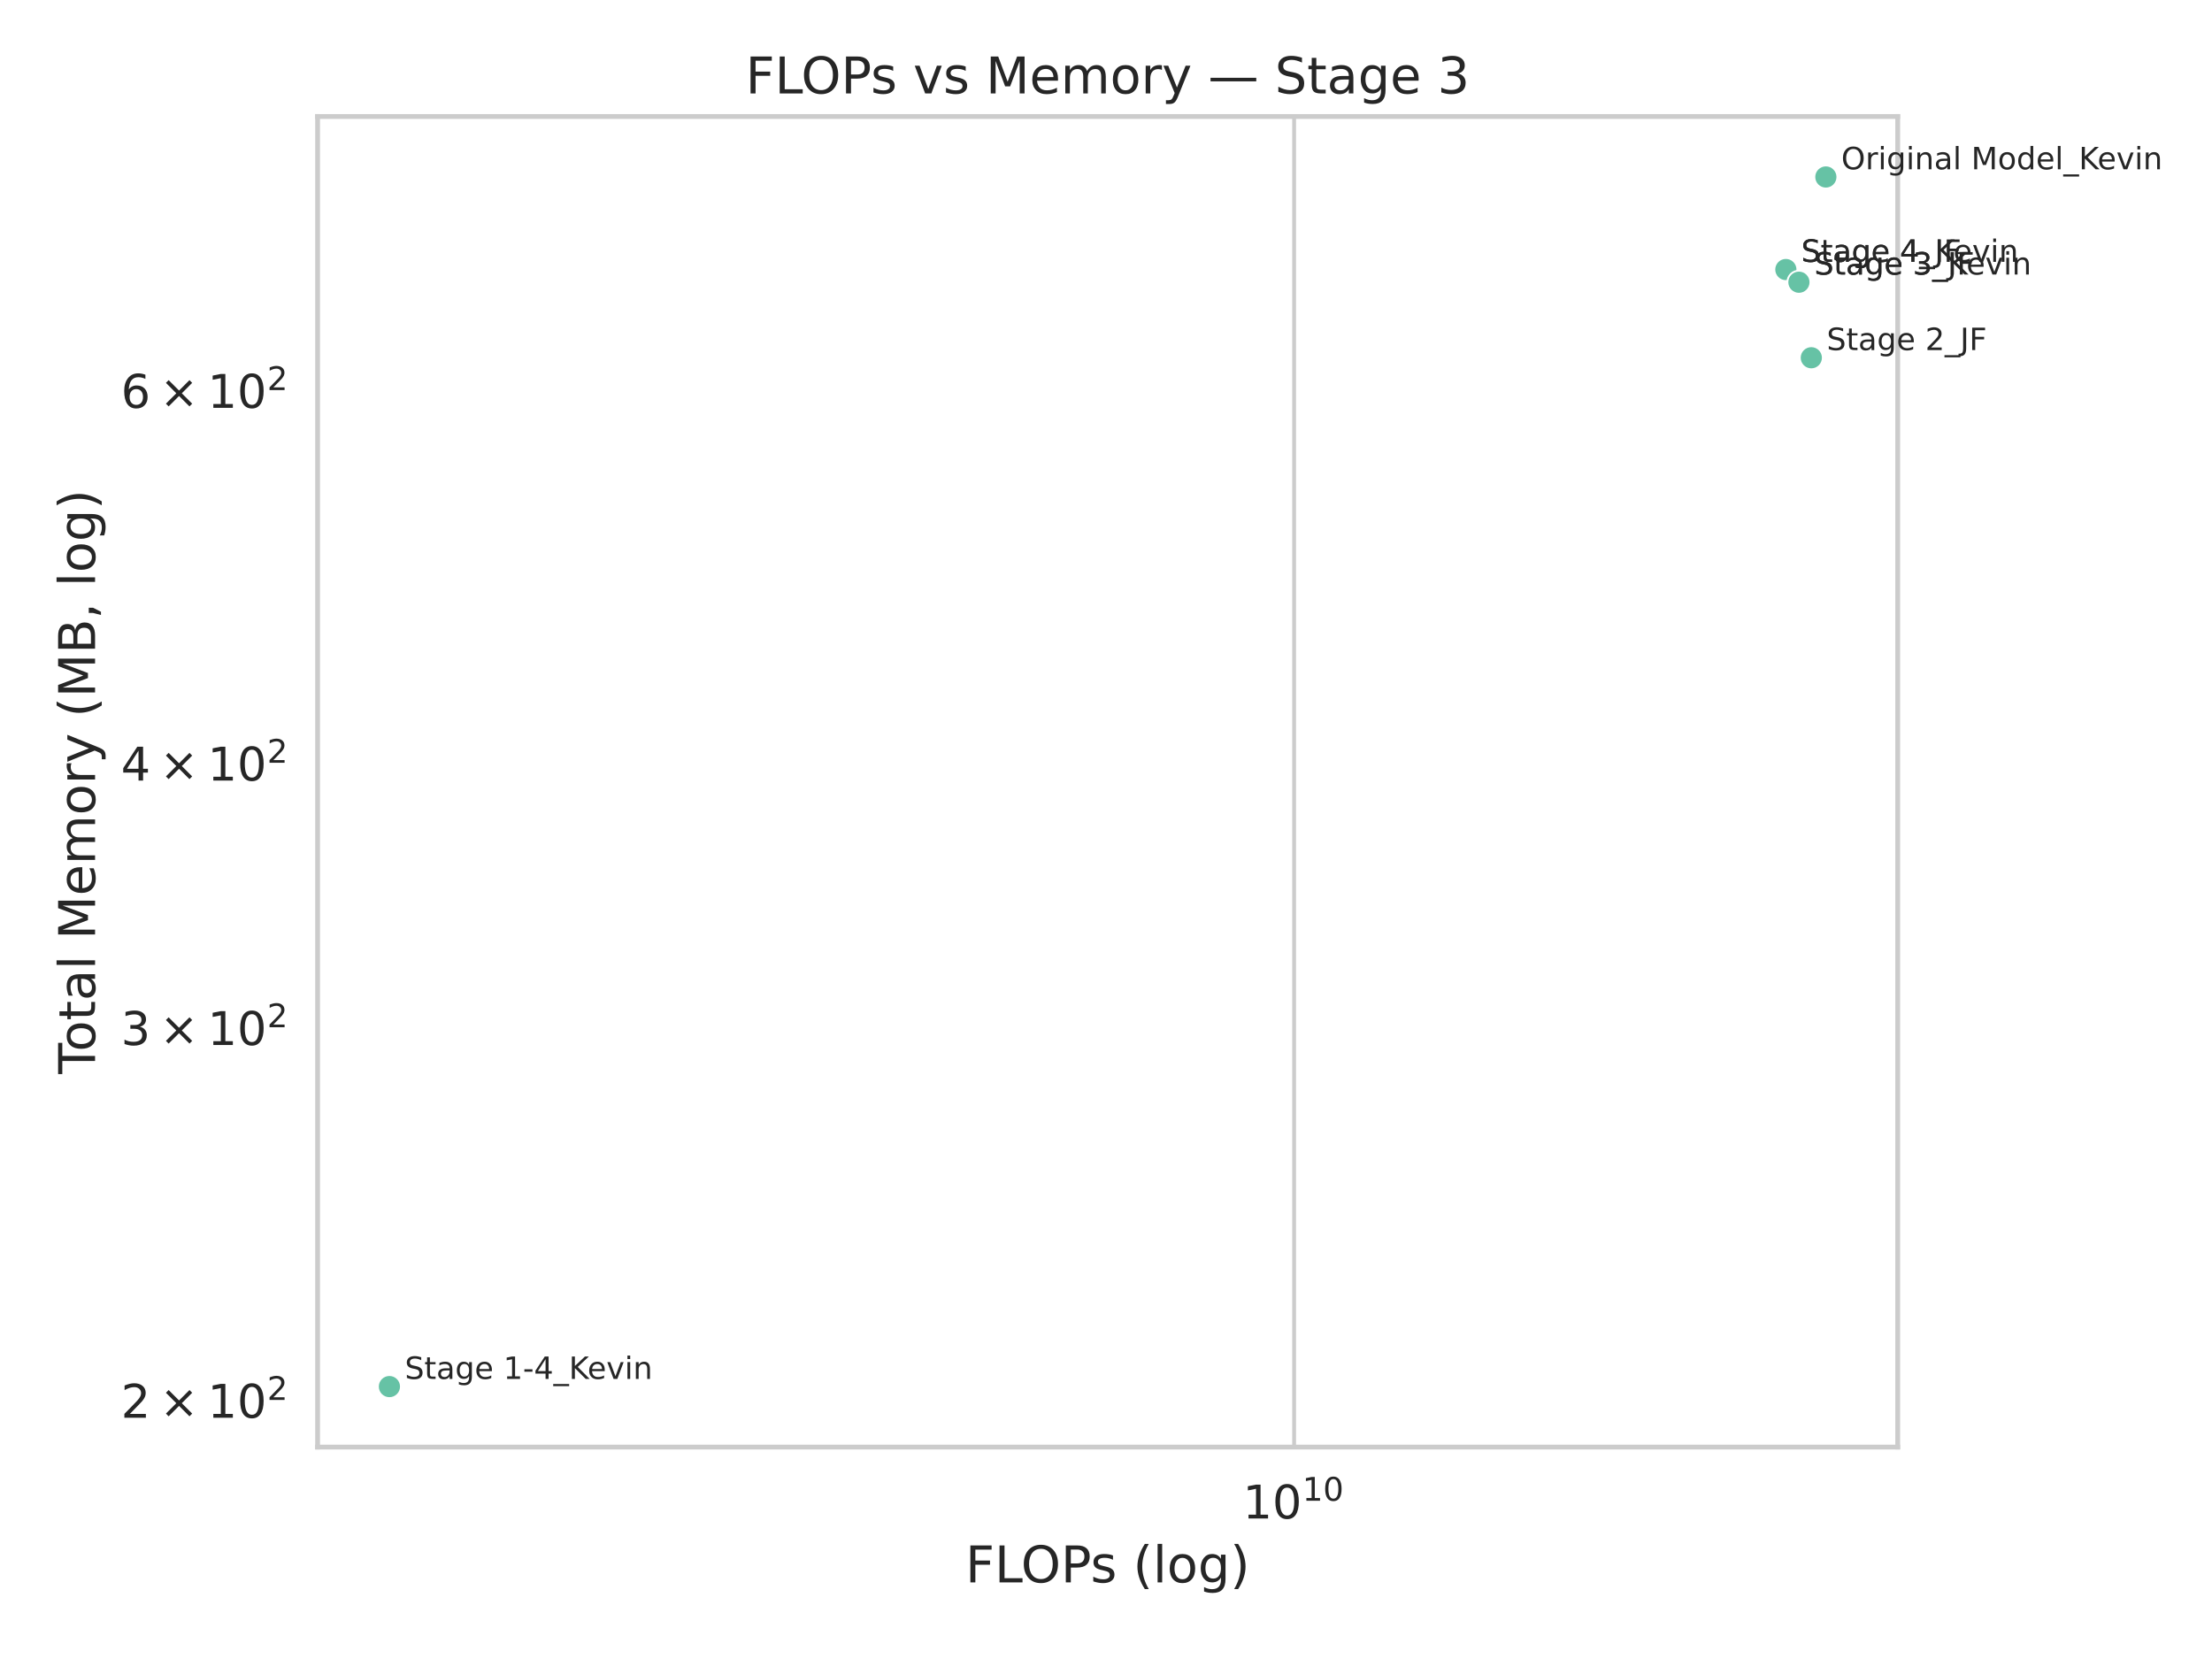
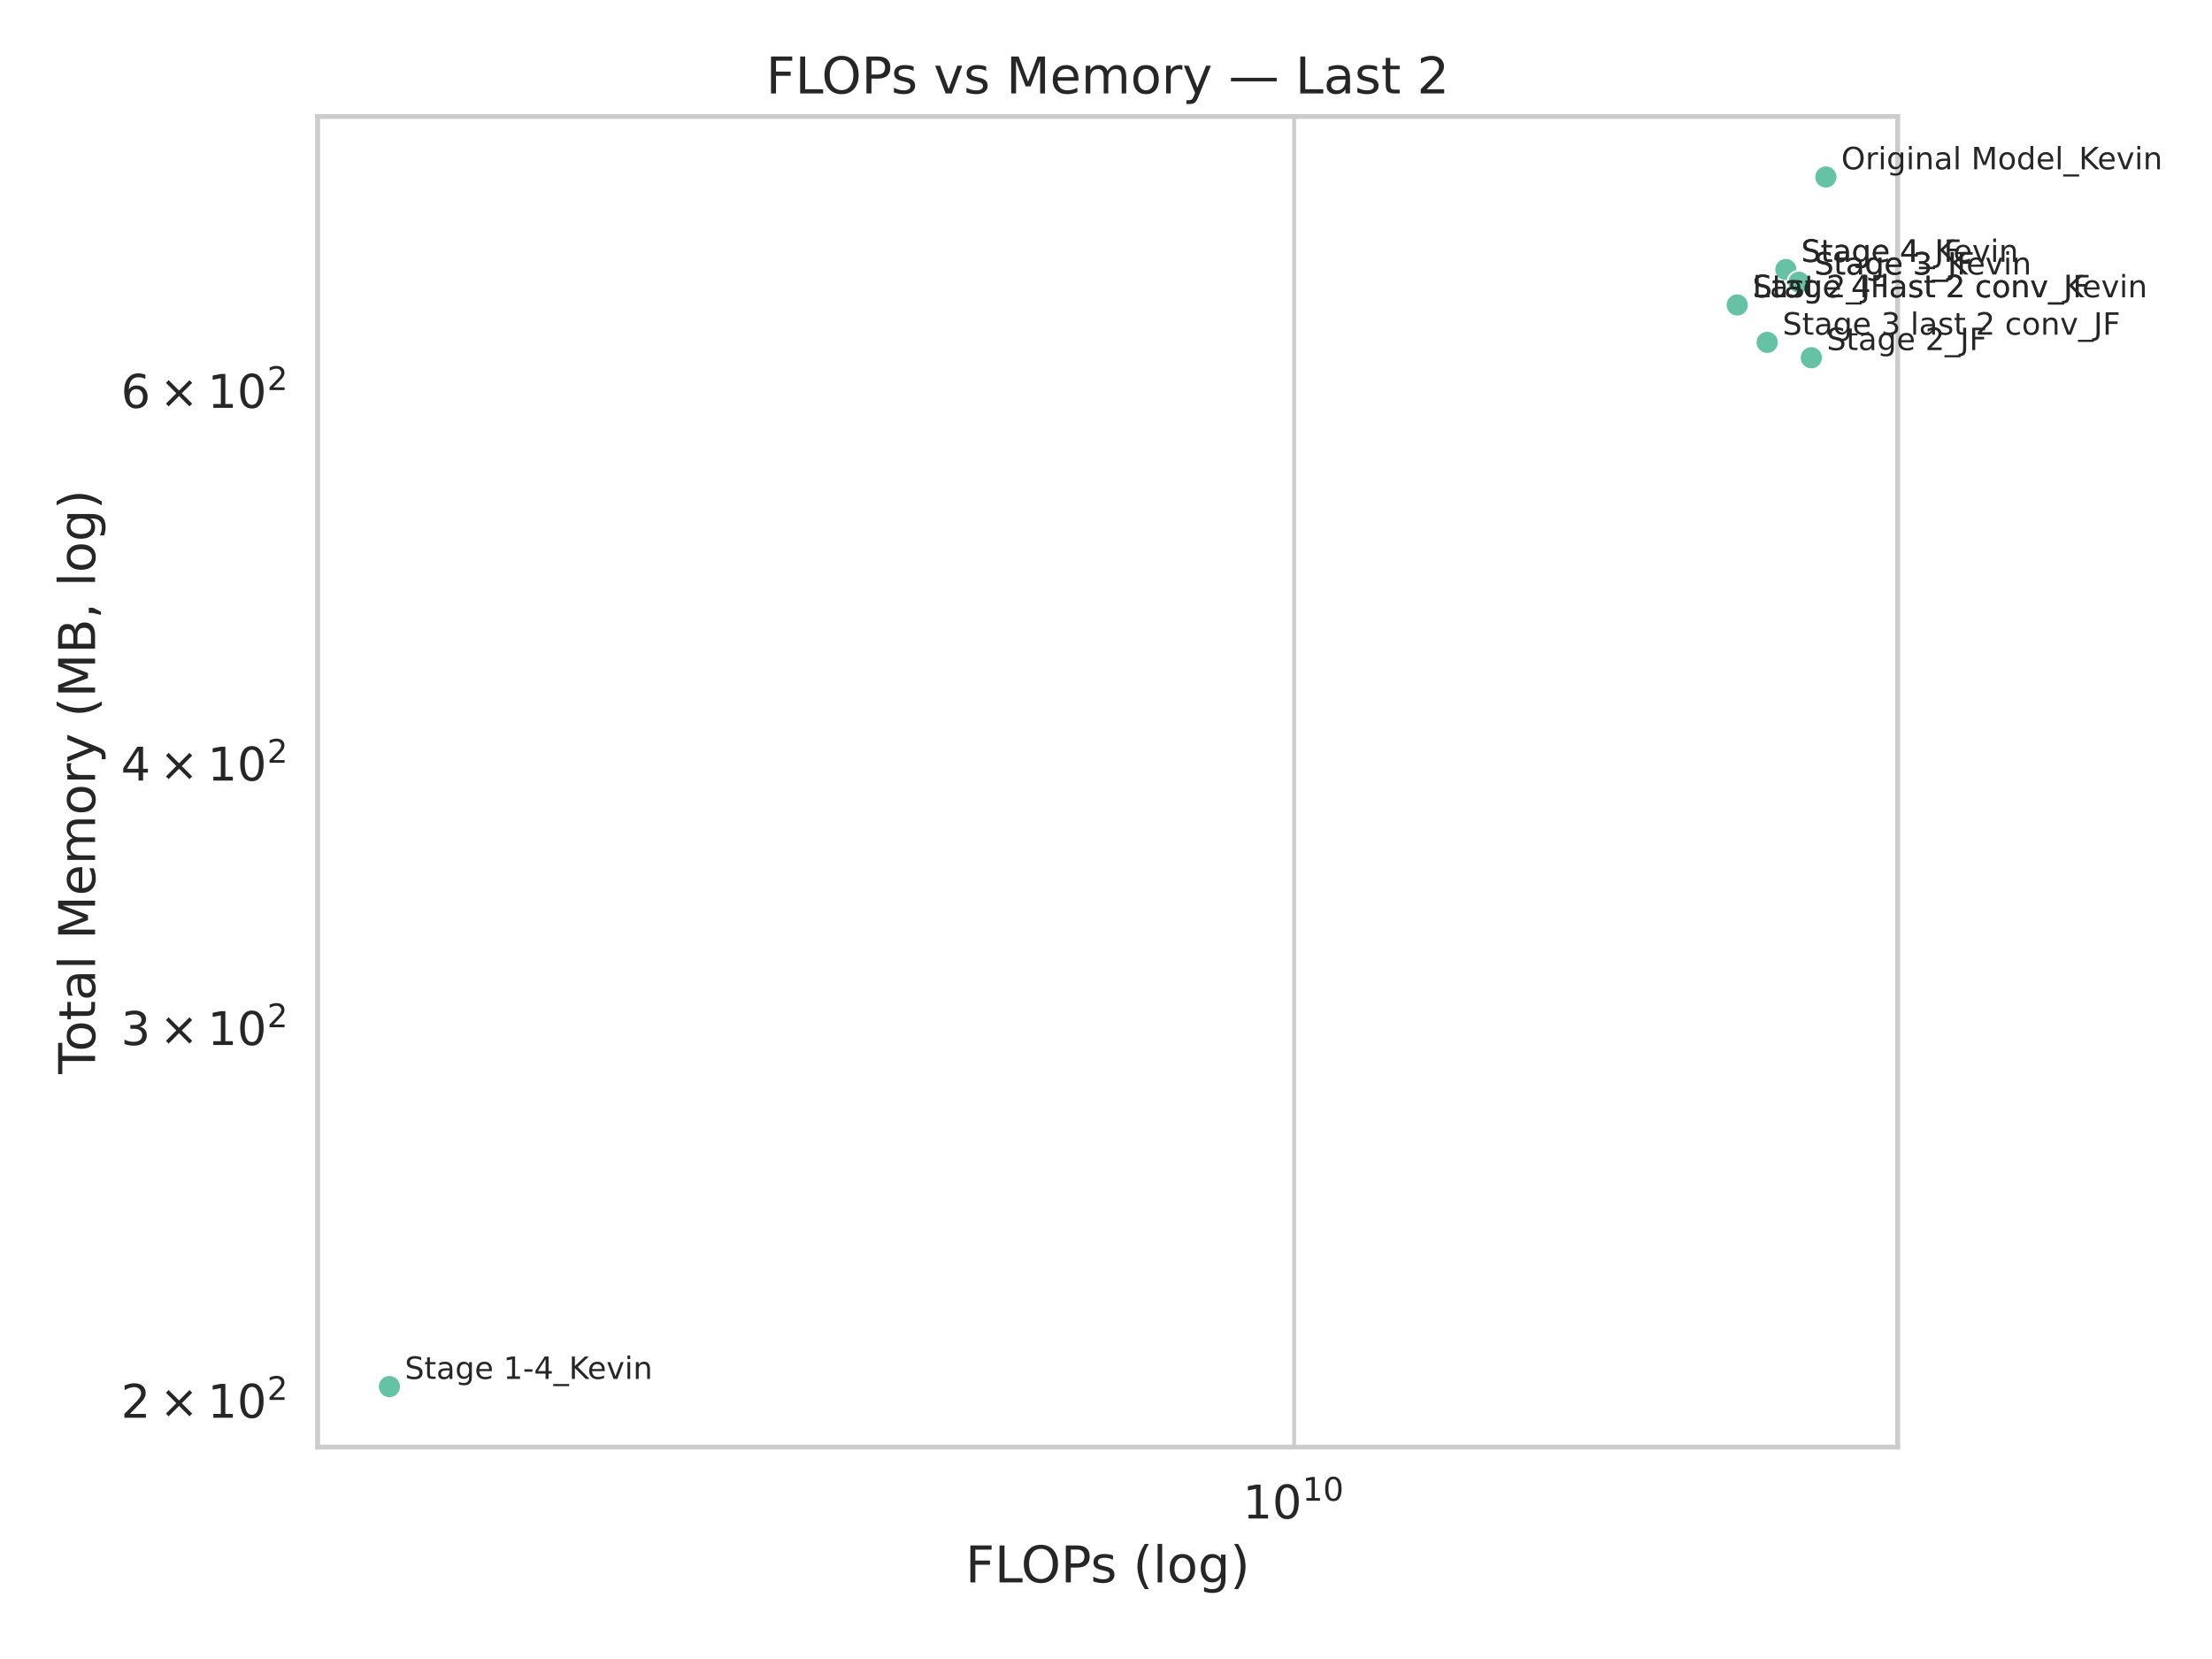
<svg xmlns="http://www.w3.org/2000/svg" xmlns:xlink="http://www.w3.org/1999/xlink" width="576pt" height="432pt" viewBox="0 0 576 432" version="1.1">
  <defs>
    <style type="text/css">*{stroke-linejoin: round; stroke-linecap: butt}</style>
  </defs>
  <g id="figure_1">
    <g id="patch_1">
      <path d="M 0 432  L 576 432  L 576 0  L 0 0  z " style="fill: #ffffff" />
    </g>
    <g id="axes_1">
      <g id="patch_2">
        <path d="M 82.701 376.812  L 494.155 376.812  L 494.155 30.336  L 82.701 30.336  z " style="fill: #ffffff" />
      </g>
      <g id="matplotlib.axis_1">
        <g id="xtick_1">
          <g id="line2d_1">
-             <path d="M 336.985 376.812  L 336.985 30.336  " clip-path="url(#pcd2170594c)" style="fill: none; stroke: #cccccc; stroke-linecap: round" />
+             <path d="M 336.985 376.812  L 336.985 30.336  " clip-path="url(#pdbff270b77)" style="fill: none; stroke: #cccccc; stroke-linecap: round" />
          </g>
          <g id="text_1">
            <g style="fill: #262626" transform="translate(323.6149 395.5061) scale(0.121 -0.121)">
              <defs>
                <path id="DejaVuSans-31" d="M 794 531  L 1825 531  L 1825 4091  L 703 3866  L 703 4441  L 1819 4666  L 2450 4666  L 2450 531  L 3481 531  L 3481 0  L 794 0  L 794 531  z " transform="scale(0.015625)" />
                <path id="DejaVuSans-30" d="M 2034 4250  Q 1547 4250 1301 3770  Q 1056 3291 1056 2328  Q 1056 1369 1301 889  Q 1547 409 2034 409  Q 2525 409 2770 889  Q 3016 1369 3016 2328  Q 3016 3291 2770 3770  Q 2525 4250 2034 4250  z M 2034 4750  Q 2819 4750 3233 4129  Q 3647 3509 3647 2328  Q 3647 1150 3233 529  Q 2819 -91 2034 -91  Q 1250 -91 836 529  Q 422 1150 422 2328  Q 422 3509 836 4129  Q 1250 4750 2034 4750  z " transform="scale(0.015625)" />
              </defs>
              <use xlink:href="#DejaVuSans-31" transform="translate(0 0.765625)" />
              <use xlink:href="#DejaVuSans-30" transform="translate(63.62305 0.765625)" />
              <use xlink:href="#DejaVuSans-31" transform="translate(128.2031 39.04688) scale(0.7)" />
              <use xlink:href="#DejaVuSans-30" transform="translate(172.7393 39.04688) scale(0.7)" />
            </g>
          </g>
        </g>
        <g id="xtick_2" />
        <g id="xtick_3" />
        <g id="xtick_4" />
        <g id="xtick_5" />
        <g id="xtick_6" />
        <g id="xtick_7" />
        <g id="xtick_8" />
        <g id="xtick_9" />
        <g id="xtick_10" />
        <g id="xtick_11" />
        <g id="text_2">
          <g style="fill: #262626" transform="translate(251.3864 412.0525) scale(0.132 -0.132)">
            <defs>
              <path id="DejaVuSans-46" d="M 628 4666  L 3309 4666  L 3309 4134  L 1259 4134  L 1259 2759  L 3109 2759  L 3109 2228  L 1259 2228  L 1259 0  L 628 0  L 628 4666  z " transform="scale(0.015625)" />
              <path id="DejaVuSans-4c" d="M 628 4666  L 1259 4666  L 1259 531  L 3531 531  L 3531 0  L 628 0  L 628 4666  z " transform="scale(0.015625)" />
              <path id="DejaVuSans-4f" d="M 2522 4238  Q 1834 4238 1429 3725  Q 1025 3213 1025 2328  Q 1025 1447 1429 934  Q 1834 422 2522 422  Q 3209 422 3611 934  Q 4013 1447 4013 2328  Q 4013 3213 3611 3725  Q 3209 4238 2522 4238  z M 2522 4750  Q 3503 4750 4090 4092  Q 4678 3434 4678 2328  Q 4678 1225 4090 567  Q 3503 -91 2522 -91  Q 1538 -91 948 565  Q 359 1222 359 2328  Q 359 3434 948 4092  Q 1538 4750 2522 4750  z " transform="scale(0.015625)" />
              <path id="DejaVuSans-50" d="M 1259 4147  L 1259 2394  L 2053 2394  Q 2494 2394 2734 2622  Q 2975 2850 2975 3272  Q 2975 3691 2734 3919  Q 2494 4147 2053 4147  L 1259 4147  z M 628 4666  L 2053 4666  Q 2838 4666 3239 4311  Q 3641 3956 3641 3272  Q 3641 2581 3239 2228  Q 2838 1875 2053 1875  L 1259 1875  L 1259 0  L 628 0  L 628 4666  z " transform="scale(0.015625)" />
              <path id="DejaVuSans-73" d="M 2834 3397  L 2834 2853  Q 2591 2978 2328 3040  Q 2066 3103 1784 3103  Q 1356 3103 1142 2972  Q 928 2841 928 2578  Q 928 2378 1081 2264  Q 1234 2150 1697 2047  L 1894 2003  Q 2506 1872 2764 1633  Q 3022 1394 3022 966  Q 3022 478 2636 193  Q 2250 -91 1575 -91  Q 1294 -91 989 -36  Q 684 19 347 128  L 347 722  Q 666 556 975 473  Q 1284 391 1588 391  Q 1994 391 2212 530  Q 2431 669 2431 922  Q 2431 1156 2273 1281  Q 2116 1406 1581 1522  L 1381 1569  Q 847 1681 609 1914  Q 372 2147 372 2553  Q 372 3047 722 3315  Q 1072 3584 1716 3584  Q 2034 3584 2315 3537  Q 2597 3491 2834 3397  z " transform="scale(0.015625)" />
              <path id="DejaVuSans-20" transform="scale(0.015625)" />
              <path id="DejaVuSans-28" d="M 1984 4856  Q 1566 4138 1362 3434  Q 1159 2731 1159 2009  Q 1159 1288 1364 580  Q 1569 -128 1984 -844  L 1484 -844  Q 1016 -109 783 600  Q 550 1309 550 2009  Q 550 2706 781 3412  Q 1013 4119 1484 4856  L 1984 4856  z " transform="scale(0.015625)" />
              <path id="DejaVuSans-6c" d="M 603 4863  L 1178 4863  L 1178 0  L 603 0  L 603 4863  z " transform="scale(0.015625)" />
              <path id="DejaVuSans-6f" d="M 1959 3097  Q 1497 3097 1228 2736  Q 959 2375 959 1747  Q 959 1119 1226 758  Q 1494 397 1959 397  Q 2419 397 2687 759  Q 2956 1122 2956 1747  Q 2956 2369 2687 2733  Q 2419 3097 1959 3097  z M 1959 3584  Q 2709 3584 3137 3096  Q 3566 2609 3566 1747  Q 3566 888 3137 398  Q 2709 -91 1959 -91  Q 1206 -91 779 398  Q 353 888 353 1747  Q 353 2609 779 3096  Q 1206 3584 1959 3584  z " transform="scale(0.015625)" />
              <path id="DejaVuSans-67" d="M 2906 1791  Q 2906 2416 2648 2759  Q 2391 3103 1925 3103  Q 1463 3103 1205 2759  Q 947 2416 947 1791  Q 947 1169 1205 825  Q 1463 481 1925 481  Q 2391 481 2648 825  Q 2906 1169 2906 1791  z M 3481 434  Q 3481 -459 3084 -895  Q 2688 -1331 1869 -1331  Q 1566 -1331 1297 -1286  Q 1028 -1241 775 -1147  L 775 -588  Q 1028 -725 1275 -790  Q 1522 -856 1778 -856  Q 2344 -856 2625 -561  Q 2906 -266 2906 331  L 2906 616  Q 2728 306 2450 153  Q 2172 0 1784 0  Q 1141 0 747 490  Q 353 981 353 1791  Q 353 2603 747 3093  Q 1141 3584 1784 3584  Q 2172 3584 2450 3431  Q 2728 3278 2906 2969  L 2906 3500  L 3481 3500  L 3481 434  z " transform="scale(0.015625)" />
              <path id="DejaVuSans-29" d="M 513 4856  L 1013 4856  Q 1481 4119 1714 3412  Q 1947 2706 1947 2009  Q 1947 1309 1714 600  Q 1481 -109 1013 -844  L 513 -844  Q 928 -128 1133 580  Q 1338 1288 1338 2009  Q 1338 2731 1133 3434  Q 928 4138 513 4856  z " transform="scale(0.015625)" />
            </defs>
            <use xlink:href="#DejaVuSans-46" />
            <use xlink:href="#DejaVuSans-4c" transform="translate(57.51953 0)" />
            <use xlink:href="#DejaVuSans-4f" transform="translate(109.6074 0)" />
            <use xlink:href="#DejaVuSans-50" transform="translate(188.3184 0)" />
            <use xlink:href="#DejaVuSans-73" transform="translate(246.8711 0)" />
            <use xlink:href="#DejaVuSans-20" transform="translate(298.9707 0)" />
            <use xlink:href="#DejaVuSans-28" transform="translate(330.7578 0)" />
            <use xlink:href="#DejaVuSans-6c" transform="translate(369.7715 0)" />
            <use xlink:href="#DejaVuSans-6f" transform="translate(397.5547 0)" />
            <use xlink:href="#DejaVuSans-67" transform="translate(458.7363 0)" />
            <use xlink:href="#DejaVuSans-29" transform="translate(522.2129 0)" />
          </g>
        </g>
      </g>
      <g id="matplotlib.axis_2">
        <g id="ytick_1">
          <g id="text_3">
            <g style="fill: #262626" transform="translate(31.49877 369.2701) scale(0.121 -0.121)">
              <defs>
                <path id="DejaVuSans-32" d="M 1228 531  L 3431 531  L 3431 0  L 469 0  L 469 531  Q 828 903 1448 1529  Q 2069 2156 2228 2338  Q 2531 2678 2651 2914  Q 2772 3150 2772 3378  Q 2772 3750 2511 3984  Q 2250 4219 1831 4219  Q 1534 4219 1204 4116  Q 875 4013 500 3803  L 500 4441  Q 881 4594 1212 4672  Q 1544 4750 1819 4750  Q 2544 4750 2975 4387  Q 3406 4025 3406 3419  Q 3406 3131 3298 2873  Q 3191 2616 2906 2266  Q 2828 2175 2409 1742  Q 1991 1309 1228 531  z " transform="scale(0.015625)" />
                <path id="DejaVuSans-d7" d="M 4488 3438  L 3059 2003  L 4488 575  L 4116 197  L 2681 1631  L 1247 197  L 878 575  L 2303 2003  L 878 3438  L 1247 3816  L 2681 2381  L 4116 3816  L 4488 3438  z " transform="scale(0.015625)" />
              </defs>
              <use xlink:href="#DejaVuSans-32" transform="translate(0 0.765625)" />
              <use xlink:href="#DejaVuSans-d7" transform="translate(83.10547 0.765625)" />
              <use xlink:href="#DejaVuSans-31" transform="translate(186.377 0.765625)" />
              <use xlink:href="#DejaVuSans-30" transform="translate(250 0.765625)" />
              <use xlink:href="#DejaVuSans-32" transform="translate(314.5801 39.04688) scale(0.7)" />
            </g>
          </g>
        </g>
        <g id="ytick_2">
          <g id="text_4">
            <g style="fill: #262626" transform="translate(31.49877 272.2131) scale(0.121 -0.121)">
              <defs>
                <path id="DejaVuSans-33" d="M 2597 2516  Q 3050 2419 3304 2112  Q 3559 1806 3559 1356  Q 3559 666 3084 287  Q 2609 -91 1734 -91  Q 1441 -91 1130 -33  Q 819 25 488 141  L 488 750  Q 750 597 1062 519  Q 1375 441 1716 441  Q 2309 441 2620 675  Q 2931 909 2931 1356  Q 2931 1769 2642 2001  Q 2353 2234 1838 2234  L 1294 2234  L 1294 2753  L 1863 2753  Q 2328 2753 2575 2939  Q 2822 3125 2822 3475  Q 2822 3834 2567 4026  Q 2313 4219 1838 4219  Q 1578 4219 1281 4162  Q 984 4106 628 3988  L 628 4550  Q 988 4650 1302 4700  Q 1616 4750 1894 4750  Q 2613 4750 3031 4423  Q 3450 4097 3450 3541  Q 3450 3153 3228 2886  Q 3006 2619 2597 2516  z " transform="scale(0.015625)" />
              </defs>
              <use xlink:href="#DejaVuSans-33" transform="translate(0 0.765625)" />
              <use xlink:href="#DejaVuSans-d7" transform="translate(83.10547 0.765625)" />
              <use xlink:href="#DejaVuSans-31" transform="translate(186.377 0.765625)" />
              <use xlink:href="#DejaVuSans-30" transform="translate(250 0.765625)" />
              <use xlink:href="#DejaVuSans-32" transform="translate(314.5801 39.04688) scale(0.7)" />
            </g>
          </g>
        </g>
        <g id="ytick_3">
          <g id="text_5">
            <g style="fill: #262626" transform="translate(31.49877 203.35) scale(0.121 -0.121)">
              <defs>
                <path id="DejaVuSans-34" d="M 2419 4116  L 825 1625  L 2419 1625  L 2419 4116  z M 2253 4666  L 3047 4666  L 3047 1625  L 3713 1625  L 3713 1100  L 3047 1100  L 3047 0  L 2419 0  L 2419 1100  L 313 1100  L 313 1709  L 2253 4666  z " transform="scale(0.015625)" />
              </defs>
              <use xlink:href="#DejaVuSans-34" transform="translate(0 0.765625)" />
              <use xlink:href="#DejaVuSans-d7" transform="translate(83.10547 0.765625)" />
              <use xlink:href="#DejaVuSans-31" transform="translate(186.377 0.765625)" />
              <use xlink:href="#DejaVuSans-30" transform="translate(250 0.765625)" />
              <use xlink:href="#DejaVuSans-32" transform="translate(314.5801 39.04688) scale(0.7)" />
            </g>
          </g>
        </g>
        <g id="ytick_4" />
        <g id="ytick_5">
          <g id="text_6">
            <g style="fill: #262626" transform="translate(31.49877 106.2929) scale(0.121 -0.121)">
              <defs>
                <path id="DejaVuSans-36" d="M 2113 2584  Q 1688 2584 1439 2293  Q 1191 2003 1191 1497  Q 1191 994 1439 701  Q 1688 409 2113 409  Q 2538 409 2786 701  Q 3034 994 3034 1497  Q 3034 2003 2786 2293  Q 2538 2584 2113 2584  z M 3366 4563  L 3366 3988  Q 3128 4100 2886 4159  Q 2644 4219 2406 4219  Q 1781 4219 1451 3797  Q 1122 3375 1075 2522  Q 1259 2794 1537 2939  Q 1816 3084 2150 3084  Q 2853 3084 3261 2657  Q 3669 2231 3669 1497  Q 3669 778 3244 343  Q 2819 -91 2113 -91  Q 1303 -91 875 529  Q 447 1150 447 2328  Q 447 3434 972 4092  Q 1497 4750 2381 4750  Q 2619 4750 2861 4703  Q 3103 4656 3366 4563  z " transform="scale(0.015625)" />
              </defs>
              <use xlink:href="#DejaVuSans-36" transform="translate(0 0.765625)" />
              <use xlink:href="#DejaVuSans-d7" transform="translate(83.10547 0.765625)" />
              <use xlink:href="#DejaVuSans-31" transform="translate(186.377 0.765625)" />
              <use xlink:href="#DejaVuSans-30" transform="translate(250 0.765625)" />
              <use xlink:href="#DejaVuSans-32" transform="translate(314.5801 39.04688) scale(0.7)" />
            </g>
          </g>
        </g>
        <g id="ytick_6" />
        <g id="ytick_7" />
        <g id="text_7">
          <g style="fill: #262626" transform="translate(24.75358 279.6545) rotate(-90) scale(0.132 -0.132)">
            <defs>
              <path id="DejaVuSans-54" d="M -19 4666  L 3928 4666  L 3928 4134  L 2272 4134  L 2272 0  L 1638 0  L 1638 4134  L -19 4134  L -19 4666  z " transform="scale(0.015625)" />
              <path id="DejaVuSans-74" d="M 1172 4494  L 1172 3500  L 2356 3500  L 2356 3053  L 1172 3053  L 1172 1153  Q 1172 725 1289 603  Q 1406 481 1766 481  L 2356 481  L 2356 0  L 1766 0  Q 1100 0 847 248  Q 594 497 594 1153  L 594 3053  L 172 3053  L 172 3500  L 594 3500  L 594 4494  L 1172 4494  z " transform="scale(0.015625)" />
              <path id="DejaVuSans-61" d="M 2194 1759  Q 1497 1759 1228 1600  Q 959 1441 959 1056  Q 959 750 1161 570  Q 1363 391 1709 391  Q 2188 391 2477 730  Q 2766 1069 2766 1631  L 2766 1759  L 2194 1759  z M 3341 1997  L 3341 0  L 2766 0  L 2766 531  Q 2569 213 2275 61  Q 1981 -91 1556 -91  Q 1019 -91 701 211  Q 384 513 384 1019  Q 384 1609 779 1909  Q 1175 2209 1959 2209  L 2766 2209  L 2766 2266  Q 2766 2663 2505 2880  Q 2244 3097 1772 3097  Q 1472 3097 1187 3025  Q 903 2953 641 2809  L 641 3341  Q 956 3463 1253 3523  Q 1550 3584 1831 3584  Q 2591 3584 2966 3190  Q 3341 2797 3341 1997  z " transform="scale(0.015625)" />
              <path id="DejaVuSans-4d" d="M 628 4666  L 1569 4666  L 2759 1491  L 3956 4666  L 4897 4666  L 4897 0  L 4281 0  L 4281 4097  L 3078 897  L 2444 897  L 1241 4097  L 1241 0  L 628 0  L 628 4666  z " transform="scale(0.015625)" />
              <path id="DejaVuSans-65" d="M 3597 1894  L 3597 1613  L 953 1613  Q 991 1019 1311 708  Q 1631 397 2203 397  Q 2534 397 2845 478  Q 3156 559 3463 722  L 3463 178  Q 3153 47 2828 -22  Q 2503 -91 2169 -91  Q 1331 -91 842 396  Q 353 884 353 1716  Q 353 2575 817 3079  Q 1281 3584 2069 3584  Q 2775 3584 3186 3129  Q 3597 2675 3597 1894  z M 3022 2063  Q 3016 2534 2758 2815  Q 2500 3097 2075 3097  Q 1594 3097 1305 2825  Q 1016 2553 972 2059  L 3022 2063  z " transform="scale(0.015625)" />
              <path id="DejaVuSans-6d" d="M 3328 2828  Q 3544 3216 3844 3400  Q 4144 3584 4550 3584  Q 5097 3584 5394 3201  Q 5691 2819 5691 2113  L 5691 0  L 5113 0  L 5113 2094  Q 5113 2597 4934 2840  Q 4756 3084 4391 3084  Q 3944 3084 3684 2787  Q 3425 2491 3425 1978  L 3425 0  L 2847 0  L 2847 2094  Q 2847 2600 2669 2842  Q 2491 3084 2119 3084  Q 1678 3084 1418 2786  Q 1159 2488 1159 1978  L 1159 0  L 581 0  L 581 3500  L 1159 3500  L 1159 2956  Q 1356 3278 1631 3431  Q 1906 3584 2284 3584  Q 2666 3584 2933 3390  Q 3200 3197 3328 2828  z " transform="scale(0.015625)" />
              <path id="DejaVuSans-72" d="M 2631 2963  Q 2534 3019 2420 3045  Q 2306 3072 2169 3072  Q 1681 3072 1420 2755  Q 1159 2438 1159 1844  L 1159 0  L 581 0  L 581 3500  L 1159 3500  L 1159 2956  Q 1341 3275 1631 3429  Q 1922 3584 2338 3584  Q 2397 3584 2469 3576  Q 2541 3569 2628 3553  L 2631 2963  z " transform="scale(0.015625)" />
              <path id="DejaVuSans-79" d="M 2059 -325  Q 1816 -950 1584 -1140  Q 1353 -1331 966 -1331  L 506 -1331  L 506 -850  L 844 -850  Q 1081 -850 1212 -737  Q 1344 -625 1503 -206  L 1606 56  L 191 3500  L 800 3500  L 1894 763  L 2988 3500  L 3597 3500  L 2059 -325  z " transform="scale(0.015625)" />
              <path id="DejaVuSans-42" d="M 1259 2228  L 1259 519  L 2272 519  Q 2781 519 3026 730  Q 3272 941 3272 1375  Q 3272 1813 3026 2020  Q 2781 2228 2272 2228  L 1259 2228  z M 1259 4147  L 1259 2741  L 2194 2741  Q 2656 2741 2882 2914  Q 3109 3088 3109 3444  Q 3109 3797 2882 3972  Q 2656 4147 2194 4147  L 1259 4147  z M 628 4666  L 2241 4666  Q 2963 4666 3353 4366  Q 3744 4066 3744 3513  Q 3744 3084 3544 2831  Q 3344 2578 2956 2516  Q 3422 2416 3680 2098  Q 3938 1781 3938 1306  Q 3938 681 3513 340  Q 3088 0 2303 0  L 628 0  L 628 4666  z " transform="scale(0.015625)" />
              <path id="DejaVuSans-2c" d="M 750 794  L 1409 794  L 1409 256  L 897 -744  L 494 -744  L 750 256  L 750 794  z " transform="scale(0.015625)" />
            </defs>
            <use xlink:href="#DejaVuSans-54" />
            <use xlink:href="#DejaVuSans-6f" transform="translate(44.08398 0)" />
            <use xlink:href="#DejaVuSans-74" transform="translate(105.2656 0)" />
            <use xlink:href="#DejaVuSans-61" transform="translate(144.4746 0)" />
            <use xlink:href="#DejaVuSans-6c" transform="translate(205.7539 0)" />
            <use xlink:href="#DejaVuSans-20" transform="translate(233.5371 0)" />
            <use xlink:href="#DejaVuSans-4d" transform="translate(265.3242 0)" />
            <use xlink:href="#DejaVuSans-65" transform="translate(351.6035 0)" />
            <use xlink:href="#DejaVuSans-6d" transform="translate(413.127 0)" />
            <use xlink:href="#DejaVuSans-6f" transform="translate(510.5391 0)" />
            <use xlink:href="#DejaVuSans-72" transform="translate(571.7207 0)" />
            <use xlink:href="#DejaVuSans-79" transform="translate(612.834 0)" />
            <use xlink:href="#DejaVuSans-20" transform="translate(672.0137 0)" />
            <use xlink:href="#DejaVuSans-28" transform="translate(703.8008 0)" />
            <use xlink:href="#DejaVuSans-4d" transform="translate(742.8145 0)" />
            <use xlink:href="#DejaVuSans-42" transform="translate(829.0938 0)" />
            <use xlink:href="#DejaVuSans-2c" transform="translate(897.6973 0)" />
            <use xlink:href="#DejaVuSans-20" transform="translate(929.4844 0)" />
            <use xlink:href="#DejaVuSans-6c" transform="translate(961.2715 0)" />
            <use xlink:href="#DejaVuSans-6f" transform="translate(989.0547 0)" />
            <use xlink:href="#DejaVuSans-67" transform="translate(1050.236 0)" />
            <use xlink:href="#DejaVuSans-29" transform="translate(1113.713 0)" />
          </g>
        </g>
      </g>
      <g id="PathCollection_1">
        <defs>
-           <path id="m4a18d52238" d="M 0 3  C 0.796 3 1.559 2.684 2.121 2.121  C 2.684 1.559 3 0.796 3 0  C 3 -0.796 2.684 -1.559 2.121 -2.121  C 1.559 -2.684 0.796 -3 0 -3  C -0.796 -3 -1.559 -2.684 -2.121 -2.121  C -2.684 -1.559 -3 -0.796 -3 0  C -3 0.796 -2.684 1.559 -2.121 2.121  C -1.559 2.684 -0.796 3 0 3  z " style="stroke: #ffffff; stroke-width: 0.48" />
+           <path id="m6e1583f4a4" d="M 0 3  C 0.796 3 1.559 2.684 2.121 2.121  C 2.684 1.559 3 0.796 3 0  C 3 -0.796 2.684 -1.559 2.121 -2.121  C 1.559 -2.684 0.796 -3 0 -3  C -0.796 -3 -1.559 -2.684 -2.121 -2.121  C -2.684 -1.559 -3 -0.796 -3 0  C -3 0.796 -2.684 1.559 -2.121 2.121  C -1.559 2.684 -0.796 3 0 3  z " style="stroke: #ffffff; stroke-width: 0.48" />
        </defs>
-         <g clip-path="url(#pcd2170594c)">
-           <use xlink:href="#m4a18d52238" x="471.661" y="93.157" style="fill: #66c2a5; stroke: #ffffff; stroke-width: 0.48" />
-           <use xlink:href="#m4a18d52238" x="465.033" y="70.186" style="fill: #66c2a5; stroke: #ffffff; stroke-width: 0.48" />
-           <use xlink:href="#m4a18d52238" x="468.435" y="73.488" style="fill: #66c2a5; stroke: #ffffff; stroke-width: 0.48" />
-           <use xlink:href="#m4a18d52238" x="101.403" y="361.063" style="fill: #66c2a5; stroke: #ffffff; stroke-width: 0.48" />
-           <use xlink:href="#m4a18d52238" x="475.452" y="46.085" style="fill: #66c2a5; stroke: #ffffff; stroke-width: 0.48" />
-           <use xlink:href="#m4a18d52238" x="465.033" y="70.186" style="fill: #66c2a5; stroke: #ffffff; stroke-width: 0.48" />
-           <use xlink:href="#m4a18d52238" x="468.435" y="73.488" style="fill: #66c2a5; stroke: #ffffff; stroke-width: 0.48" />
+         <g clip-path="url(#pdbff270b77)">
+           <use xlink:href="#m6e1583f4a4" x="471.661" y="93.157" style="fill: #66c2a5; stroke: #ffffff; stroke-width: 0.48" />
+           <use xlink:href="#m6e1583f4a4" x="460.173" y="89.149" style="fill: #66c2a5; stroke: #ffffff; stroke-width: 0.48" />
+           <use xlink:href="#m6e1583f4a4" x="452.371" y="79.412" style="fill: #66c2a5; stroke: #ffffff; stroke-width: 0.48" />
+           <use xlink:href="#m6e1583f4a4" x="465.033" y="70.186" style="fill: #66c2a5; stroke: #ffffff; stroke-width: 0.48" />
+           <use xlink:href="#m6e1583f4a4" x="468.435" y="73.488" style="fill: #66c2a5; stroke: #ffffff; stroke-width: 0.48" />
+           <use xlink:href="#m6e1583f4a4" x="101.403" y="361.063" style="fill: #66c2a5; stroke: #ffffff; stroke-width: 0.48" />
+           <use xlink:href="#m6e1583f4a4" x="475.452" y="46.085" style="fill: #66c2a5; stroke: #ffffff; stroke-width: 0.48" />
+           <use xlink:href="#m6e1583f4a4" x="465.033" y="70.186" style="fill: #66c2a5; stroke: #ffffff; stroke-width: 0.48" />
+           <use xlink:href="#m6e1583f4a4" x="452.371" y="79.412" style="fill: #66c2a5; stroke: #ffffff; stroke-width: 0.48" />
+           <use xlink:href="#m6e1583f4a4" x="468.435" y="73.488" style="fill: #66c2a5; stroke: #ffffff; stroke-width: 0.48" />
+           <use xlink:href="#m6e1583f4a4" x="452.371" y="79.412" style="fill: #66c2a5; stroke: #ffffff; stroke-width: 0.48" />
        </g>
      </g>
      <g id="patch_3">
        <path d="M 82.701 376.812  L 82.701 30.336  " style="fill: none; stroke: #cccccc; stroke-width: 1.25; stroke-linejoin: miter; stroke-linecap: square" />
      </g>
      <g id="patch_4">
        <path d="M 494.155 376.812  L 494.155 30.336  " style="fill: none; stroke: #cccccc; stroke-width: 1.25; stroke-linejoin: miter; stroke-linecap: square" />
      </g>
      <g id="patch_5">
        <path d="M 82.701 376.812  L 494.155 376.812  " style="fill: none; stroke: #cccccc; stroke-width: 1.25; stroke-linejoin: miter; stroke-linecap: square" />
      </g>
      <g id="patch_6">
        <path d="M 82.701 30.336  L 494.155 30.336  " style="fill: none; stroke: #cccccc; stroke-width: 1.25; stroke-linejoin: miter; stroke-linecap: square" />
      </g>
      <g id="text_8">
        <g style="fill: #262626" transform="translate(475.6613 91.15716) scale(0.08 -0.08)">
          <defs>
            <path id="DejaVuSans-53" d="M 3425 4513  L 3425 3897  Q 3066 4069 2747 4153  Q 2428 4238 2131 4238  Q 1616 4238 1336 4038  Q 1056 3838 1056 3469  Q 1056 3159 1242 3001  Q 1428 2844 1947 2747  L 2328 2669  Q 3034 2534 3370 2195  Q 3706 1856 3706 1288  Q 3706 609 3251 259  Q 2797 -91 1919 -91  Q 1588 -91 1214 -16  Q 841 59 441 206  L 441 856  Q 825 641 1194 531  Q 1563 422 1919 422  Q 2459 422 2753 634  Q 3047 847 3047 1241  Q 3047 1584 2836 1778  Q 2625 1972 2144 2069  L 1759 2144  Q 1053 2284 737 2584  Q 422 2884 422 3419  Q 422 4038 858 4394  Q 1294 4750 2059 4750  Q 2388 4750 2728 4690  Q 3069 4631 3425 4513  z " transform="scale(0.015625)" />
            <path id="DejaVuSans-5f" d="M 3263 -1063  L 3263 -1509  L -63 -1509  L -63 -1063  L 3263 -1063  z " transform="scale(0.015625)" />
            <path id="DejaVuSans-4a" d="M 628 4666  L 1259 4666  L 1259 325  Q 1259 -519 939 -900  Q 619 -1281 -91 -1281  L -331 -1281  L -331 -750  L -134 -750  Q 284 -750 456 -515  Q 628 -281 628 325  L 628 4666  z " transform="scale(0.015625)" />
          </defs>
          <use xlink:href="#DejaVuSans-53" />
          <use xlink:href="#DejaVuSans-74" transform="translate(63.47656 0)" />
          <use xlink:href="#DejaVuSans-61" transform="translate(102.6855 0)" />
          <use xlink:href="#DejaVuSans-67" transform="translate(163.9648 0)" />
          <use xlink:href="#DejaVuSans-65" transform="translate(227.4414 0)" />
          <use xlink:href="#DejaVuSans-20" transform="translate(288.9648 0)" />
          <use xlink:href="#DejaVuSans-32" transform="translate(320.752 0)" />
          <use xlink:href="#DejaVuSans-5f" transform="translate(384.375 0)" />
          <use xlink:href="#DejaVuSans-4a" transform="translate(434.375 0)" />
          <use xlink:href="#DejaVuSans-46" transform="translate(463.8672 0)" />
        </g>
      </g>
      <g id="text_9">
+         <g style="fill: #262626" transform="translate(464.1725 87.14869) scale(0.08 -0.08)">
+           <defs>
+             <path id="DejaVuSans-63" d="M 3122 3366  L 3122 2828  Q 2878 2963 2633 3030  Q 2388 3097 2138 3097  Q 1578 3097 1268 2742  Q 959 2388 959 1747  Q 959 1106 1268 751  Q 1578 397 2138 397  Q 2388 397 2633 464  Q 2878 531 3122 666  L 3122 134  Q 2881 22 2623 -34  Q 2366 -91 2075 -91  Q 1284 -91 818 406  Q 353 903 353 1747  Q 353 2603 823 3093  Q 1294 3584 2113 3584  Q 2378 3584 2631 3529  Q 2884 3475 3122 3366  z " transform="scale(0.015625)" />
+             <path id="DejaVuSans-6e" d="M 3513 2113  L 3513 0  L 2938 0  L 2938 2094  Q 2938 2591 2744 2837  Q 2550 3084 2163 3084  Q 1697 3084 1428 2787  Q 1159 2491 1159 1978  L 1159 0  L 581 0  L 581 3500  L 1159 3500  L 1159 2956  Q 1366 3272 1645 3428  Q 1925 3584 2291 3584  Q 2894 3584 3203 3211  Q 3513 2838 3513 2113  z " transform="scale(0.015625)" />
+             <path id="DejaVuSans-76" d="M 191 3500  L 800 3500  L 1894 563  L 2988 3500  L 3597 3500  L 2284 0  L 1503 0  L 191 3500  z " transform="scale(0.015625)" />
+           </defs>
+           <use xlink:href="#DejaVuSans-53" />
+           <use xlink:href="#DejaVuSans-74" transform="translate(63.47656 0)" />
+           <use xlink:href="#DejaVuSans-61" transform="translate(102.6855 0)" />
+           <use xlink:href="#DejaVuSans-67" transform="translate(163.9648 0)" />
+           <use xlink:href="#DejaVuSans-65" transform="translate(227.4414 0)" />
+           <use xlink:href="#DejaVuSans-20" transform="translate(288.9648 0)" />
+           <use xlink:href="#DejaVuSans-33" transform="translate(320.752 0)" />
+           <use xlink:href="#DejaVuSans-20" transform="translate(384.375 0)" />
+           <use xlink:href="#DejaVuSans-6c" transform="translate(416.1621 0)" />
+           <use xlink:href="#DejaVuSans-61" transform="translate(443.9453 0)" />
+           <use xlink:href="#DejaVuSans-73" transform="translate(505.2246 0)" />
+           <use xlink:href="#DejaVuSans-74" transform="translate(557.3242 0)" />
+           <use xlink:href="#DejaVuSans-20" transform="translate(596.5332 0)" />
+           <use xlink:href="#DejaVuSans-32" transform="translate(628.3203 0)" />
+           <use xlink:href="#DejaVuSans-20" transform="translate(691.9434 0)" />
+           <use xlink:href="#DejaVuSans-63" transform="translate(723.7305 0)" />
+           <use xlink:href="#DejaVuSans-6f" transform="translate(778.7109 0)" />
+           <use xlink:href="#DejaVuSans-6e" transform="translate(839.8926 0)" />
+           <use xlink:href="#DejaVuSans-76" transform="translate(903.2715 0)" />
+           <use xlink:href="#DejaVuSans-5f" transform="translate(962.4512 0)" />
+           <use xlink:href="#DejaVuSans-4a" transform="translate(1012.451 0)" />
+           <use xlink:href="#DejaVuSans-46" transform="translate(1041.943 0)" />
+         </g>
+       </g>
+       <g id="text_10">
+         <g style="fill: #262626" transform="translate(456.3711 77.41171) scale(0.08 -0.08)">
+           <use xlink:href="#DejaVuSans-4c" />
+           <use xlink:href="#DejaVuSans-61" transform="translate(55.71289 0)" />
+           <use xlink:href="#DejaVuSans-73" transform="translate(116.9922 0)" />
+           <use xlink:href="#DejaVuSans-74" transform="translate(169.0918 0)" />
+           <use xlink:href="#DejaVuSans-20" transform="translate(208.3008 0)" />
+           <use xlink:href="#DejaVuSans-32" transform="translate(240.0879 0)" />
+           <use xlink:href="#DejaVuSans-5f" transform="translate(303.7109 0)" />
+           <use xlink:href="#DejaVuSans-4a" transform="translate(353.7109 0)" />
+           <use xlink:href="#DejaVuSans-46" transform="translate(383.2031 0)" />
+         </g>
+       </g>
+       <g id="text_11">
        <g style="fill: #262626" transform="translate(469.0325 68.18649) scale(0.08 -0.08)">
          <use xlink:href="#DejaVuSans-53" />
          <use xlink:href="#DejaVuSans-74" transform="translate(63.47656 0)" />
          <use xlink:href="#DejaVuSans-61" transform="translate(102.6855 0)" />
          <use xlink:href="#DejaVuSans-67" transform="translate(163.9648 0)" />
          <use xlink:href="#DejaVuSans-65" transform="translate(227.4414 0)" />
          <use xlink:href="#DejaVuSans-20" transform="translate(288.9648 0)" />
          <use xlink:href="#DejaVuSans-34" transform="translate(320.752 0)" />
          <use xlink:href="#DejaVuSans-5f" transform="translate(384.375 0)" />
          <use xlink:href="#DejaVuSans-4a" transform="translate(434.375 0)" />
          <use xlink:href="#DejaVuSans-46" transform="translate(463.8672 0)" />
        </g>
      </g>
-       <g id="text_10">
+       <g id="text_12">
        <g style="fill: #262626" transform="translate(472.4348 71.48803) scale(0.08 -0.08)">
          <use xlink:href="#DejaVuSans-53" />
          <use xlink:href="#DejaVuSans-74" transform="translate(63.47656 0)" />
          <use xlink:href="#DejaVuSans-61" transform="translate(102.6855 0)" />
          <use xlink:href="#DejaVuSans-67" transform="translate(163.9648 0)" />
          <use xlink:href="#DejaVuSans-65" transform="translate(227.4414 0)" />
          <use xlink:href="#DejaVuSans-20" transform="translate(288.9648 0)" />
          <use xlink:href="#DejaVuSans-33" transform="translate(320.752 0)" />
          <use xlink:href="#DejaVuSans-5f" transform="translate(384.375 0)" />
          <use xlink:href="#DejaVuSans-4a" transform="translate(434.375 0)" />
          <use xlink:href="#DejaVuSans-46" transform="translate(463.8672 0)" />
        </g>
      </g>
-       <g id="text_11">
+       <g id="text_13">
        <g style="fill: #262626" transform="translate(105.4032 359.0631) scale(0.08 -0.08)">
          <defs>
            <path id="DejaVuSans-2d" d="M 313 2009  L 1997 2009  L 1997 1497  L 313 1497  L 313 2009  z " transform="scale(0.015625)" />
            <path id="DejaVuSans-4b" d="M 628 4666  L 1259 4666  L 1259 2694  L 3353 4666  L 4166 4666  L 1850 2491  L 4331 0  L 3500 0  L 1259 2247  L 1259 0  L 628 0  L 628 4666  z " transform="scale(0.015625)" />
-             <path id="DejaVuSans-76" d="M 191 3500  L 800 3500  L 1894 563  L 2988 3500  L 3597 3500  L 2284 0  L 1503 0  L 191 3500  z " transform="scale(0.015625)" />
            <path id="DejaVuSans-69" d="M 603 3500  L 1178 3500  L 1178 0  L 603 0  L 603 3500  z M 603 4863  L 1178 4863  L 1178 4134  L 603 4134  L 603 4863  z " transform="scale(0.015625)" />
-             <path id="DejaVuSans-6e" d="M 3513 2113  L 3513 0  L 2938 0  L 2938 2094  Q 2938 2591 2744 2837  Q 2550 3084 2163 3084  Q 1697 3084 1428 2787  Q 1159 2491 1159 1978  L 1159 0  L 581 0  L 581 3500  L 1159 3500  L 1159 2956  Q 1366 3272 1645 3428  Q 1925 3584 2291 3584  Q 2894 3584 3203 3211  Q 3513 2838 3513 2113  z " transform="scale(0.015625)" />
          </defs>
          <use xlink:href="#DejaVuSans-53" />
          <use xlink:href="#DejaVuSans-74" transform="translate(63.47656 0)" />
          <use xlink:href="#DejaVuSans-61" transform="translate(102.6855 0)" />
          <use xlink:href="#DejaVuSans-67" transform="translate(163.9648 0)" />
          <use xlink:href="#DejaVuSans-65" transform="translate(227.4414 0)" />
          <use xlink:href="#DejaVuSans-20" transform="translate(288.9648 0)" />
          <use xlink:href="#DejaVuSans-31" transform="translate(320.752 0)" />
          <use xlink:href="#DejaVuSans-2d" transform="translate(384.375 0)" />
          <use xlink:href="#DejaVuSans-34" transform="translate(420.459 0)" />
          <use xlink:href="#DejaVuSans-5f" transform="translate(484.082 0)" />
          <use xlink:href="#DejaVuSans-4b" transform="translate(534.082 0)" />
          <use xlink:href="#DejaVuSans-65" transform="translate(594.6582 0)" />
          <use xlink:href="#DejaVuSans-76" transform="translate(656.1816 0)" />
          <use xlink:href="#DejaVuSans-69" transform="translate(715.3613 0)" />
          <use xlink:href="#DejaVuSans-6e" transform="translate(743.1445 0)" />
        </g>
      </g>
-       <g id="text_12">
+       <g id="text_14">
        <g style="fill: #262626" transform="translate(479.4524 44.08491) scale(0.08 -0.08)">
          <defs>
            <path id="DejaVuSans-64" d="M 2906 2969  L 2906 4863  L 3481 4863  L 3481 0  L 2906 0  L 2906 525  Q 2725 213 2448 61  Q 2172 -91 1784 -91  Q 1150 -91 751 415  Q 353 922 353 1747  Q 353 2572 751 3078  Q 1150 3584 1784 3584  Q 2172 3584 2448 3432  Q 2725 3281 2906 2969  z M 947 1747  Q 947 1113 1208 752  Q 1469 391 1925 391  Q 2381 391 2643 752  Q 2906 1113 2906 1747  Q 2906 2381 2643 2742  Q 2381 3103 1925 3103  Q 1469 3103 1208 2742  Q 947 2381 947 1747  z " transform="scale(0.015625)" />
          </defs>
          <use xlink:href="#DejaVuSans-4f" />
          <use xlink:href="#DejaVuSans-72" transform="translate(78.71094 0)" />
          <use xlink:href="#DejaVuSans-69" transform="translate(119.8242 0)" />
          <use xlink:href="#DejaVuSans-67" transform="translate(147.6074 0)" />
          <use xlink:href="#DejaVuSans-69" transform="translate(211.084 0)" />
          <use xlink:href="#DejaVuSans-6e" transform="translate(238.8672 0)" />
          <use xlink:href="#DejaVuSans-61" transform="translate(302.2461 0)" />
          <use xlink:href="#DejaVuSans-6c" transform="translate(363.5254 0)" />
          <use xlink:href="#DejaVuSans-20" transform="translate(391.3086 0)" />
          <use xlink:href="#DejaVuSans-4d" transform="translate(423.0957 0)" />
          <use xlink:href="#DejaVuSans-6f" transform="translate(509.375 0)" />
          <use xlink:href="#DejaVuSans-64" transform="translate(570.5566 0)" />
          <use xlink:href="#DejaVuSans-65" transform="translate(634.0332 0)" />
          <use xlink:href="#DejaVuSans-6c" transform="translate(695.5566 0)" />
          <use xlink:href="#DejaVuSans-5f" transform="translate(723.3398 0)" />
          <use xlink:href="#DejaVuSans-4b" transform="translate(773.3398 0)" />
          <use xlink:href="#DejaVuSans-65" transform="translate(833.916 0)" />
          <use xlink:href="#DejaVuSans-76" transform="translate(895.4395 0)" />
          <use xlink:href="#DejaVuSans-69" transform="translate(954.6191 0)" />
          <use xlink:href="#DejaVuSans-6e" transform="translate(982.4023 0)" />
        </g>
      </g>
-       <g id="text_13">
+       <g id="text_15">
        <g style="fill: #262626" transform="translate(469.0325 68.18649) scale(0.08 -0.08)">
          <use xlink:href="#DejaVuSans-53" />
          <use xlink:href="#DejaVuSans-74" transform="translate(63.47656 0)" />
          <use xlink:href="#DejaVuSans-61" transform="translate(102.6855 0)" />
          <use xlink:href="#DejaVuSans-67" transform="translate(163.9648 0)" />
          <use xlink:href="#DejaVuSans-65" transform="translate(227.4414 0)" />
          <use xlink:href="#DejaVuSans-20" transform="translate(288.9648 0)" />
          <use xlink:href="#DejaVuSans-34" transform="translate(320.752 0)" />
          <use xlink:href="#DejaVuSans-5f" transform="translate(384.375 0)" />
          <use xlink:href="#DejaVuSans-4b" transform="translate(434.375 0)" />
          <use xlink:href="#DejaVuSans-65" transform="translate(494.9512 0)" />
          <use xlink:href="#DejaVuSans-76" transform="translate(556.4746 0)" />
          <use xlink:href="#DejaVuSans-69" transform="translate(615.6543 0)" />
          <use xlink:href="#DejaVuSans-6e" transform="translate(643.4375 0)" />
        </g>
      </g>
-       <g id="text_14">
+       <g id="text_16">
+         <g style="fill: #262626" transform="translate(456.3711 77.41171) scale(0.08 -0.08)">
+           <use xlink:href="#DejaVuSans-53" />
+           <use xlink:href="#DejaVuSans-74" transform="translate(63.47656 0)" />
+           <use xlink:href="#DejaVuSans-61" transform="translate(102.6855 0)" />
+           <use xlink:href="#DejaVuSans-67" transform="translate(163.9648 0)" />
+           <use xlink:href="#DejaVuSans-65" transform="translate(227.4414 0)" />
+           <use xlink:href="#DejaVuSans-20" transform="translate(288.9648 0)" />
+           <use xlink:href="#DejaVuSans-34" transform="translate(320.752 0)" />
+           <use xlink:href="#DejaVuSans-20" transform="translate(384.375 0)" />
+           <use xlink:href="#DejaVuSans-6c" transform="translate(416.1621 0)" />
+           <use xlink:href="#DejaVuSans-61" transform="translate(443.9453 0)" />
+           <use xlink:href="#DejaVuSans-73" transform="translate(505.2246 0)" />
+           <use xlink:href="#DejaVuSans-74" transform="translate(557.3242 0)" />
+           <use xlink:href="#DejaVuSans-20" transform="translate(596.5332 0)" />
+           <use xlink:href="#DejaVuSans-32" transform="translate(628.3203 0)" />
+           <use xlink:href="#DejaVuSans-20" transform="translate(691.9434 0)" />
+           <use xlink:href="#DejaVuSans-63" transform="translate(723.7305 0)" />
+           <use xlink:href="#DejaVuSans-6f" transform="translate(778.7109 0)" />
+           <use xlink:href="#DejaVuSans-6e" transform="translate(839.8926 0)" />
+           <use xlink:href="#DejaVuSans-76" transform="translate(903.2715 0)" />
+           <use xlink:href="#DejaVuSans-5f" transform="translate(962.4512 0)" />
+           <use xlink:href="#DejaVuSans-4a" transform="translate(1012.451 0)" />
+           <use xlink:href="#DejaVuSans-46" transform="translate(1041.943 0)" />
+         </g>
+       </g>
+       <g id="text_17">
        <g style="fill: #262626" transform="translate(472.4348 71.48803) scale(0.08 -0.08)">
          <use xlink:href="#DejaVuSans-53" />
          <use xlink:href="#DejaVuSans-74" transform="translate(63.47656 0)" />
          <use xlink:href="#DejaVuSans-61" transform="translate(102.6855 0)" />
          <use xlink:href="#DejaVuSans-67" transform="translate(163.9648 0)" />
          <use xlink:href="#DejaVuSans-65" transform="translate(227.4414 0)" />
          <use xlink:href="#DejaVuSans-20" transform="translate(288.9648 0)" />
          <use xlink:href="#DejaVuSans-33" transform="translate(320.752 0)" />
          <use xlink:href="#DejaVuSans-5f" transform="translate(384.375 0)" />
          <use xlink:href="#DejaVuSans-4b" transform="translate(434.375 0)" />
          <use xlink:href="#DejaVuSans-65" transform="translate(494.9512 0)" />
          <use xlink:href="#DejaVuSans-76" transform="translate(556.4746 0)" />
          <use xlink:href="#DejaVuSans-69" transform="translate(615.6543 0)" />
          <use xlink:href="#DejaVuSans-6e" transform="translate(643.4375 0)" />
        </g>
      </g>
-       <g id="text_15">
-         <g style="fill: #262626" transform="translate(194.1489 24.336) scale(0.132 -0.132)">
+       <g id="text_18">
+         <g style="fill: #262626" transform="translate(456.3711 77.41171) scale(0.08 -0.08)">
+           <use xlink:href="#DejaVuSans-53" />
+           <use xlink:href="#DejaVuSans-74" transform="translate(63.47656 0)" />
+           <use xlink:href="#DejaVuSans-61" transform="translate(102.6855 0)" />
+           <use xlink:href="#DejaVuSans-67" transform="translate(163.9648 0)" />
+           <use xlink:href="#DejaVuSans-65" transform="translate(227.4414 0)" />
+           <use xlink:href="#DejaVuSans-20" transform="translate(288.9648 0)" />
+           <use xlink:href="#DejaVuSans-34" transform="translate(320.752 0)" />
+           <use xlink:href="#DejaVuSans-20" transform="translate(384.375 0)" />
+           <use xlink:href="#DejaVuSans-6c" transform="translate(416.1621 0)" />
+           <use xlink:href="#DejaVuSans-61" transform="translate(443.9453 0)" />
+           <use xlink:href="#DejaVuSans-73" transform="translate(505.2246 0)" />
+           <use xlink:href="#DejaVuSans-74" transform="translate(557.3242 0)" />
+           <use xlink:href="#DejaVuSans-20" transform="translate(596.5332 0)" />
+           <use xlink:href="#DejaVuSans-32" transform="translate(628.3203 0)" />
+           <use xlink:href="#DejaVuSans-20" transform="translate(691.9434 0)" />
+           <use xlink:href="#DejaVuSans-63" transform="translate(723.7305 0)" />
+           <use xlink:href="#DejaVuSans-6f" transform="translate(778.7109 0)" />
+           <use xlink:href="#DejaVuSans-6e" transform="translate(839.8926 0)" />
+           <use xlink:href="#DejaVuSans-76" transform="translate(903.2715 0)" />
+           <use xlink:href="#DejaVuSans-5f" transform="translate(962.4512 0)" />
+           <use xlink:href="#DejaVuSans-4b" transform="translate(1012.451 0)" />
+           <use xlink:href="#DejaVuSans-65" transform="translate(1073.027 0)" />
+           <use xlink:href="#DejaVuSans-76" transform="translate(1134.551 0)" />
+           <use xlink:href="#DejaVuSans-69" transform="translate(1193.73 0)" />
+           <use xlink:href="#DejaVuSans-6e" transform="translate(1221.514 0)" />
+         </g>
+       </g>
+       <g id="text_19">
+         <g style="fill: #262626" transform="translate(199.4743 24.336) scale(0.132 -0.132)">
          <defs>
            <path id="DejaVuSans-2014" d="M 313 1978  L 6088 1978  L 6088 1528  L 313 1528  L 313 1978  z " transform="scale(0.015625)" />
          </defs>
          <use xlink:href="#DejaVuSans-46" />
          <use xlink:href="#DejaVuSans-4c" transform="translate(57.51953 0)" />
          <use xlink:href="#DejaVuSans-4f" transform="translate(109.6074 0)" />
          <use xlink:href="#DejaVuSans-50" transform="translate(188.3184 0)" />
          <use xlink:href="#DejaVuSans-73" transform="translate(246.8711 0)" />
          <use xlink:href="#DejaVuSans-20" transform="translate(298.9707 0)" />
          <use xlink:href="#DejaVuSans-76" transform="translate(330.7578 0)" />
          <use xlink:href="#DejaVuSans-73" transform="translate(389.9375 0)" />
          <use xlink:href="#DejaVuSans-20" transform="translate(442.0371 0)" />
          <use xlink:href="#DejaVuSans-4d" transform="translate(473.8242 0)" />
          <use xlink:href="#DejaVuSans-65" transform="translate(560.1035 0)" />
          <use xlink:href="#DejaVuSans-6d" transform="translate(621.627 0)" />
          <use xlink:href="#DejaVuSans-6f" transform="translate(719.0391 0)" />
          <use xlink:href="#DejaVuSans-72" transform="translate(780.2207 0)" />
          <use xlink:href="#DejaVuSans-79" transform="translate(821.334 0)" />
          <use xlink:href="#DejaVuSans-20" transform="translate(880.5137 0)" />
          <use xlink:href="#DejaVuSans-2014" transform="translate(912.3008 0)" />
          <use xlink:href="#DejaVuSans-20" transform="translate(1012.301 0)" />
-           <use xlink:href="#DejaVuSans-53" transform="translate(1044.088 0)" />
-           <use xlink:href="#DejaVuSans-74" transform="translate(1107.564 0)" />
-           <use xlink:href="#DejaVuSans-61" transform="translate(1146.773 0)" />
-           <use xlink:href="#DejaVuSans-67" transform="translate(1208.053 0)" />
-           <use xlink:href="#DejaVuSans-65" transform="translate(1271.529 0)" />
-           <use xlink:href="#DejaVuSans-20" transform="translate(1333.053 0)" />
-           <use xlink:href="#DejaVuSans-33" transform="translate(1364.84 0)" />
+           <use xlink:href="#DejaVuSans-4c" transform="translate(1044.088 0)" />
+           <use xlink:href="#DejaVuSans-61" transform="translate(1099.801 0)" />
+           <use xlink:href="#DejaVuSans-73" transform="translate(1161.08 0)" />
+           <use xlink:href="#DejaVuSans-74" transform="translate(1213.18 0)" />
+           <use xlink:href="#DejaVuSans-20" transform="translate(1252.389 0)" />
+           <use xlink:href="#DejaVuSans-32" transform="translate(1284.176 0)" />
        </g>
      </g>
    </g>
  </g>
  <defs>
-     <clipPath id="pcd2170594c">
+     <clipPath id="pdbff270b77">
      <rect x="82.701" y="30.336" width="411.454" height="346.476" />
    </clipPath>
  </defs>
</svg>
